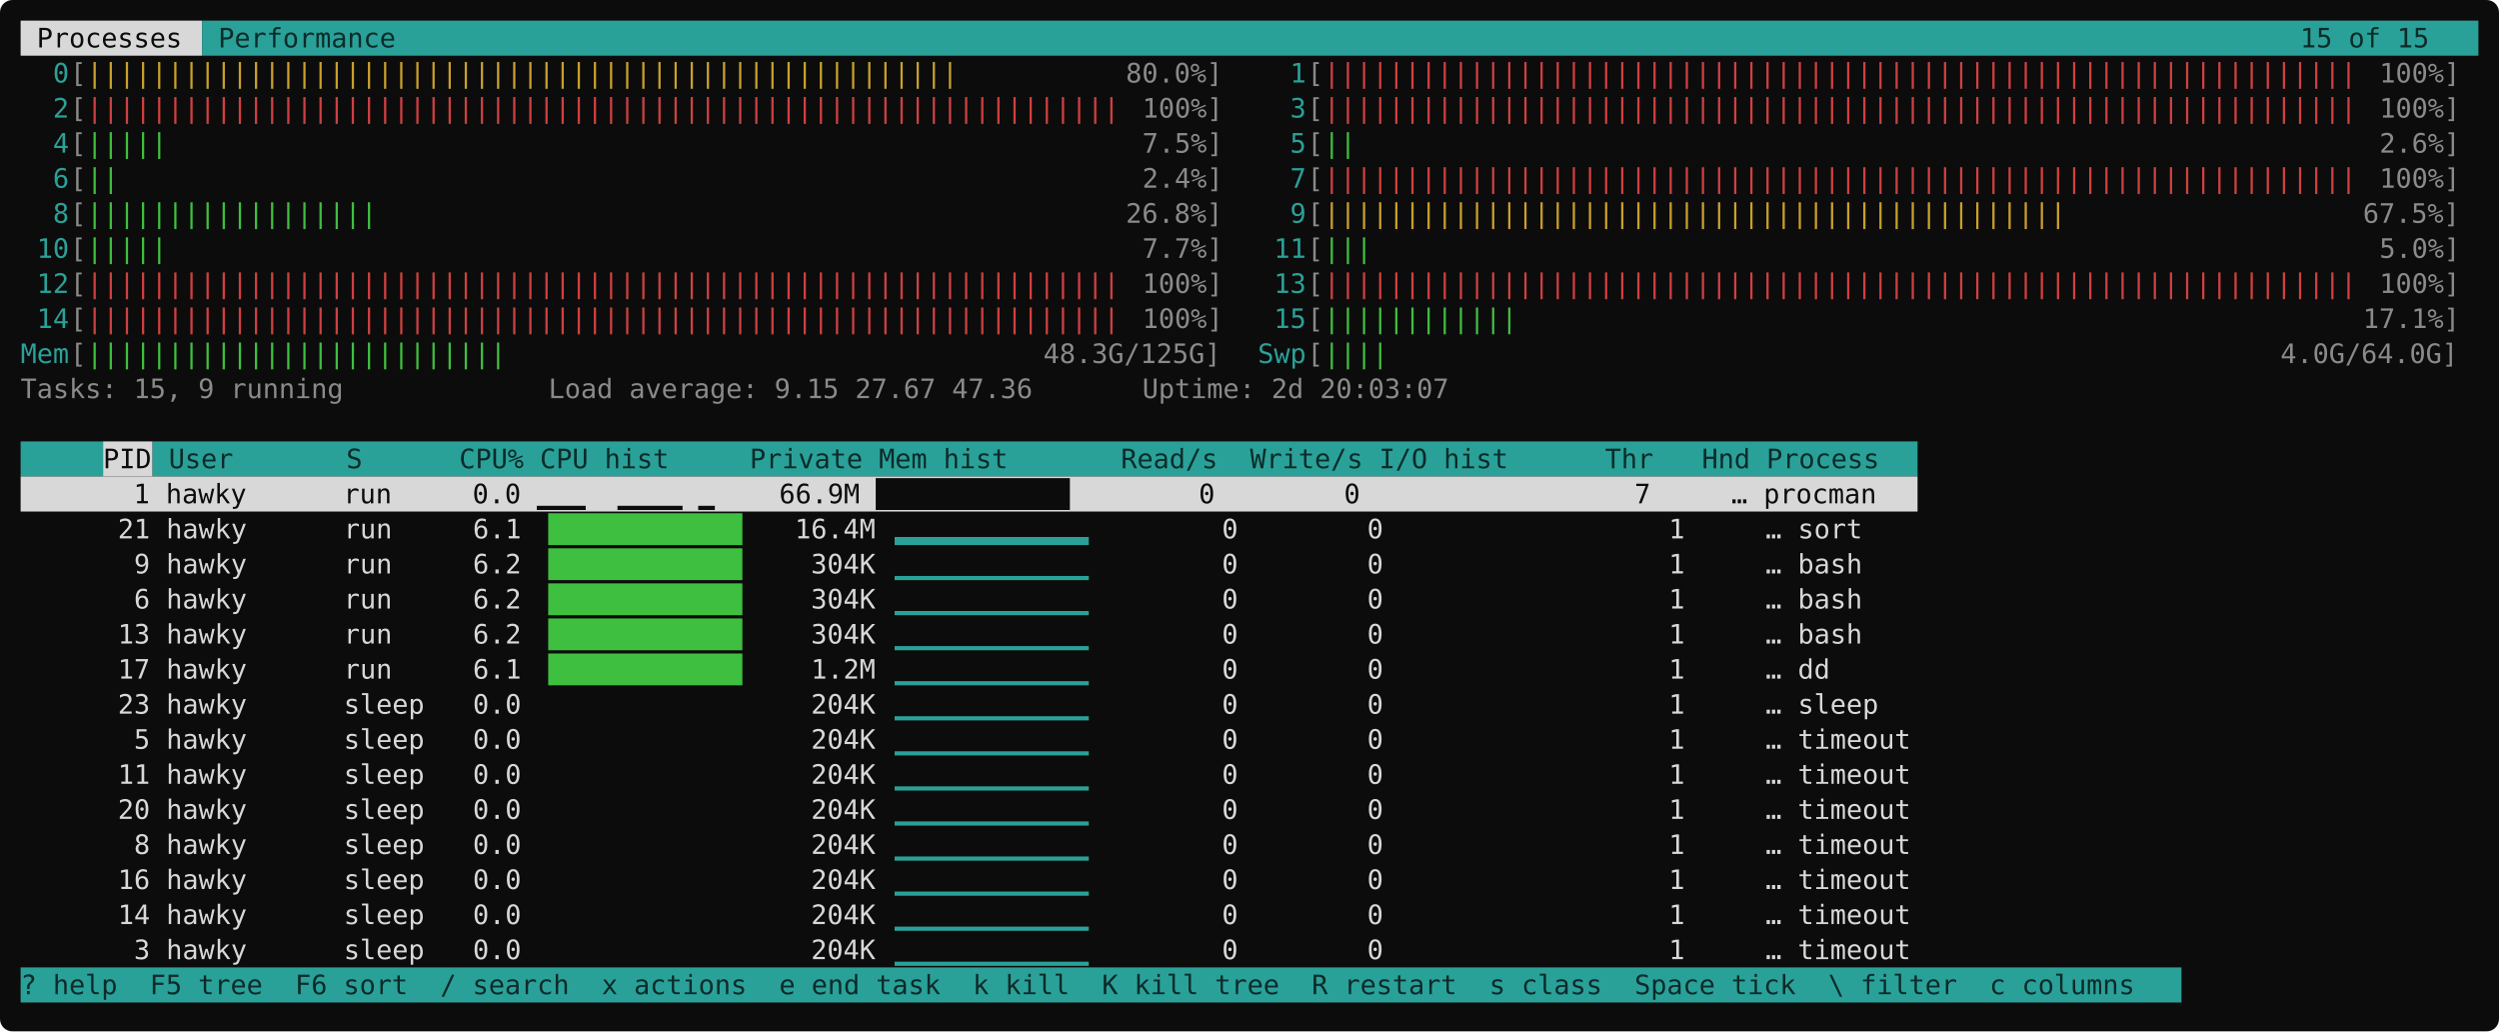
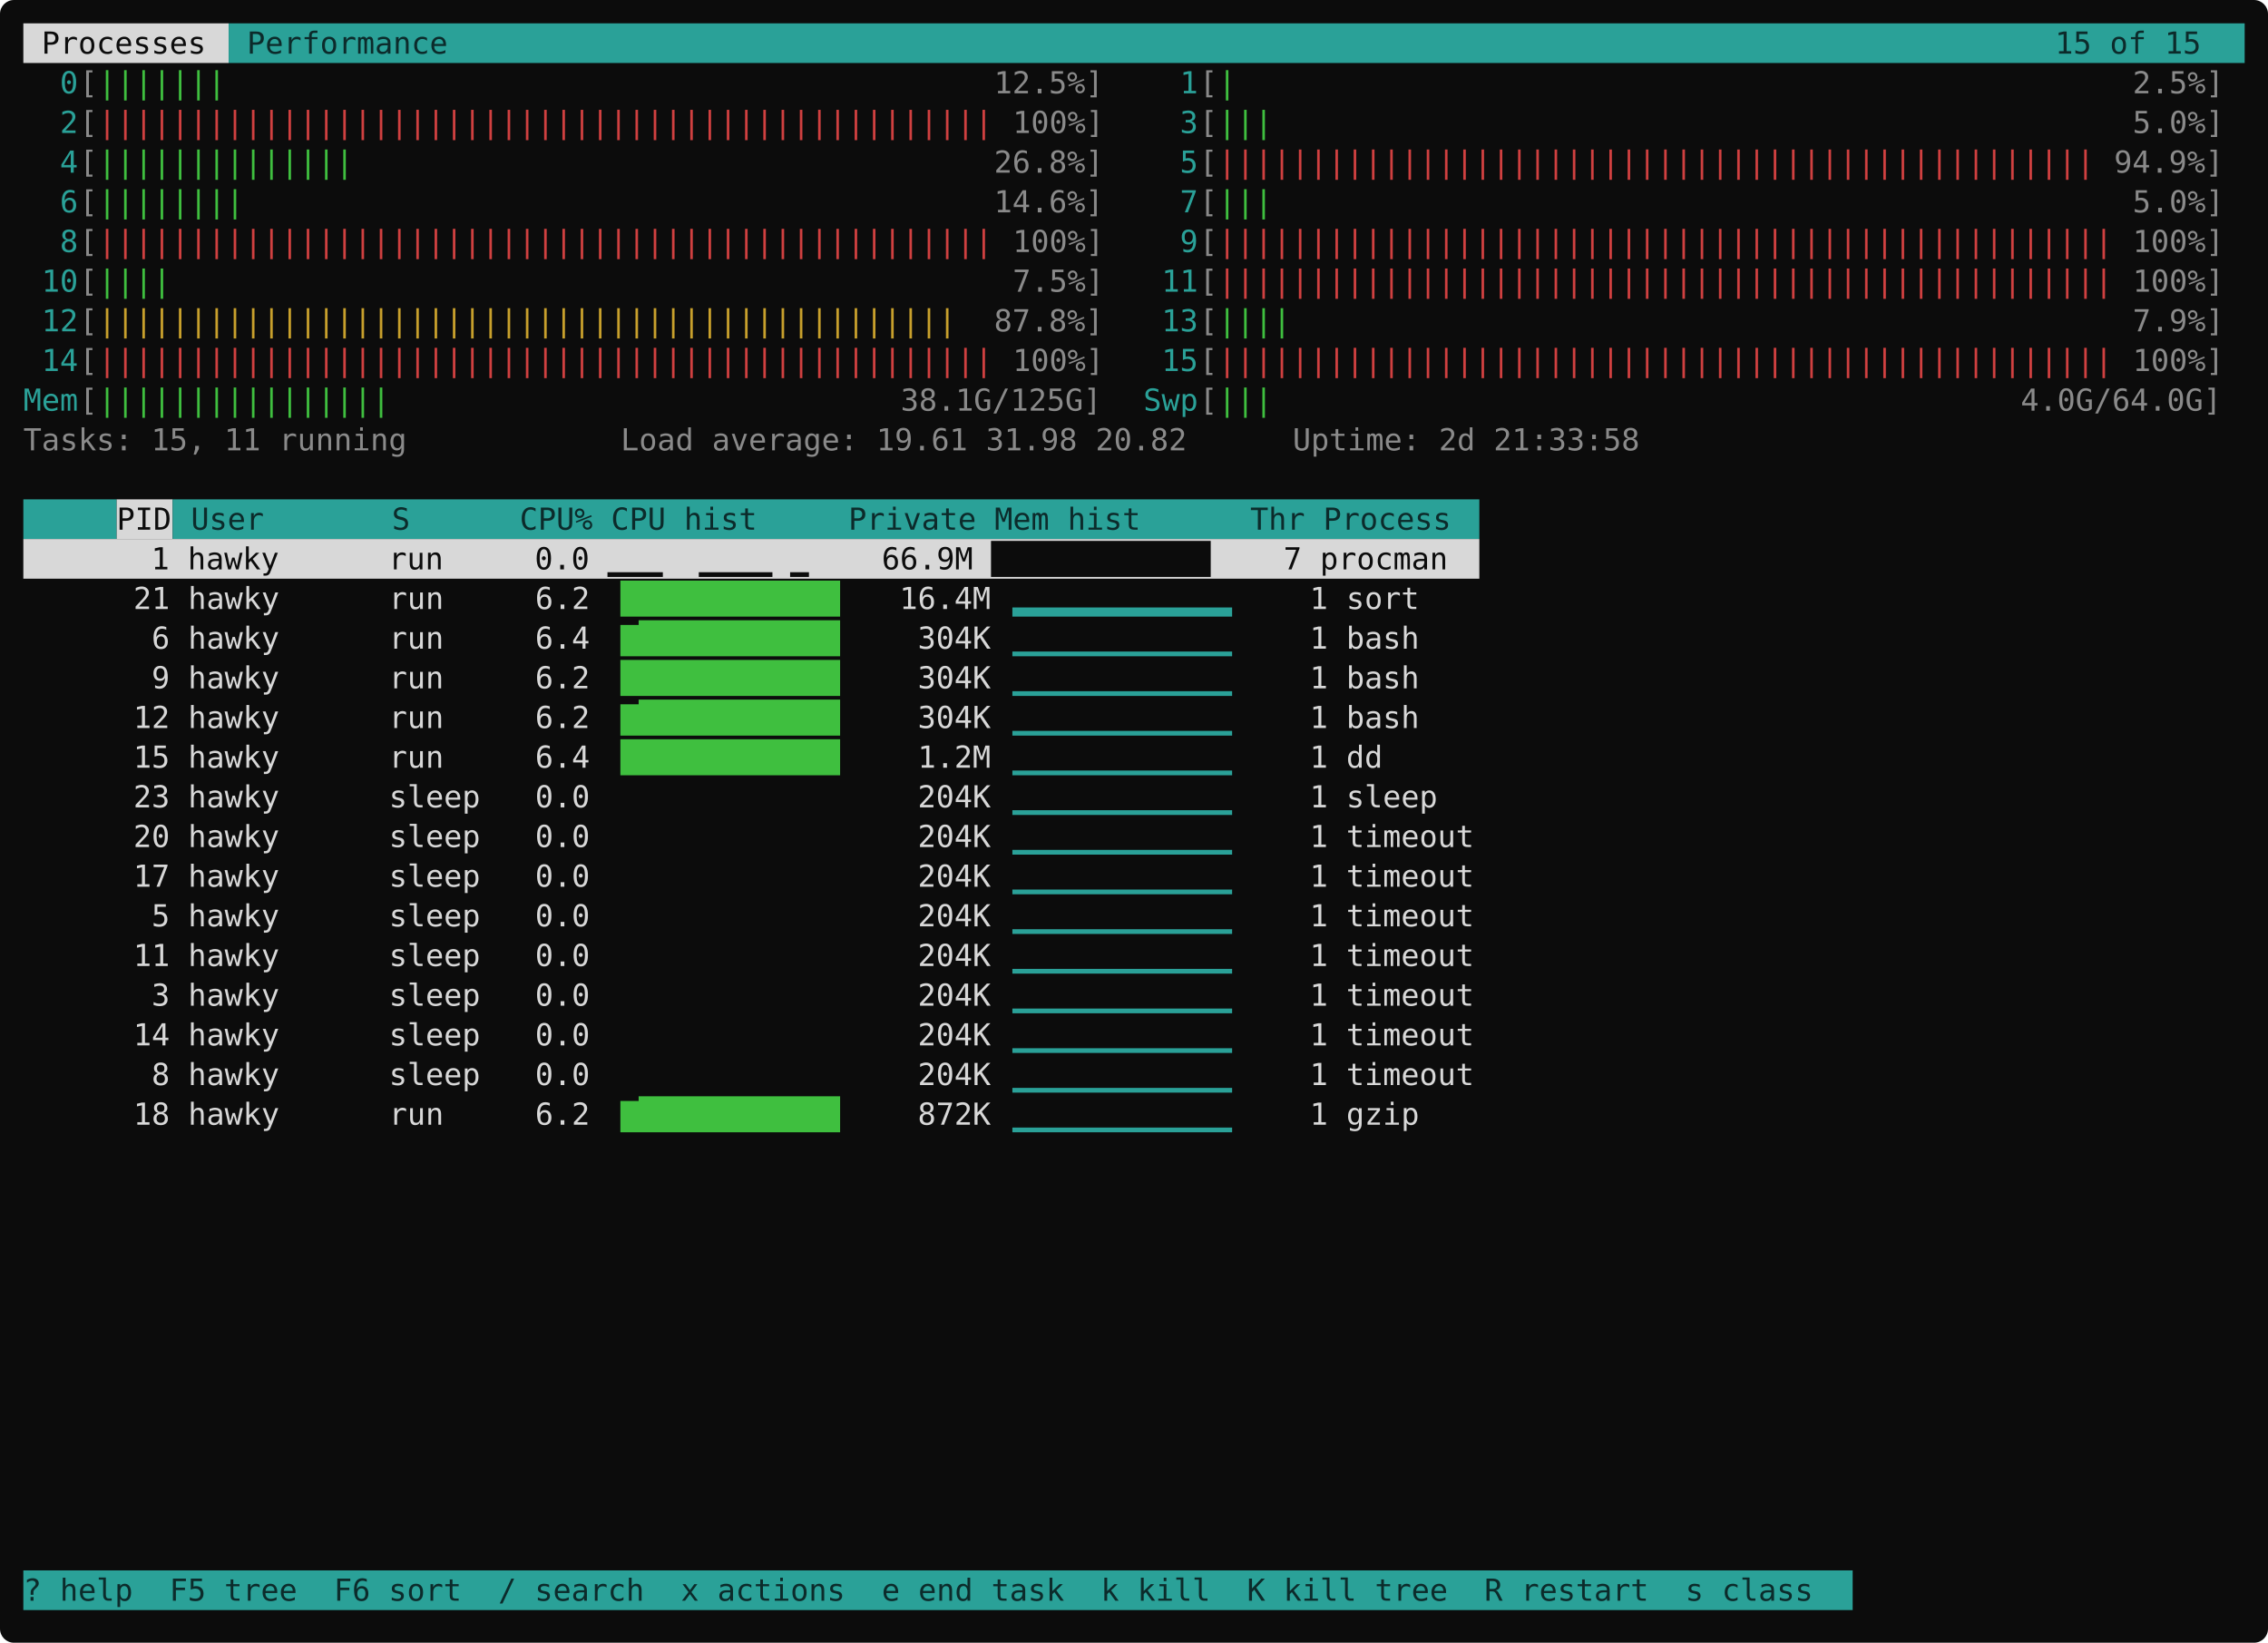
- <svg xmlns="http://www.w3.org/2000/svg" width="1212" height="500" viewBox="0 0 1212 500" role="img" aria-label="procman --tui">
-   <rect width="1212" height="500" rx="6" fill="#0c0c0c" />
+ <svg xmlns="http://www.w3.org/2000/svg" width="972" height="704" viewBox="0 0 972 704" role="img" aria-label="procman --tui">
+   <rect width="972" height="704" rx="6" fill="#0c0c0c" />
  <g font-family="ui-monospace,SFMono-Regular,Menlo,DejaVu Sans Mono,Consolas,monospace" font-size="13" xml:space="preserve">
    <rect x="10" y="10" width="88" height="17" fill="#d8d8d8" />
    <text x="10" y="23" fill="#0c0c0c"> Processes </text>
-     <rect x="98" y="10" width="1104" height="17" fill="#2aa198" />
-     <text x="98" y="23" fill="#0c2b2b"> Performance                                                                                                                      15 of 15</text>
+     <rect x="98" y="10" width="864" height="17" fill="#2aa198" />
+     <text x="98" y="23" fill="#0c2b2b"> Performance                                                                                        15 of 15</text>
    <text x="10" y="40" fill="#2aa198">  0</text>
    <text x="34" y="40" fill="#8a8a8a">[</text>
-     <text x="42" y="40" fill="#c8a02c">||||||||||||||||||||||||||||||||||||||||||||||||||||||</text>
-     <text x="474" y="40" fill="#d8d8d8">         </text>
-     <text x="546" y="40" fill="#8a8a8a">80.0%]</text>
-     <text x="594" y="40" fill="#d8d8d8">  </text>
-     <text x="610" y="40" fill="#2aa198">  1</text>
-     <text x="634" y="40" fill="#8a8a8a">[</text>
-     <text x="642" y="40" fill="#d04040">||||||||||||||||||||||||||||||||||||||||||||||||||||||||||||||||</text>
-     <text x="1154" y="40" fill="#8a8a8a">100%]</text>
+     <text x="42" y="40" fill="#3fbf3f">|||||||</text>
+     <text x="98" y="40" fill="#d8d8d8">                                         </text>
+     <text x="426" y="40" fill="#8a8a8a">12.5%]</text>
+     <text x="474" y="40" fill="#d8d8d8">  </text>
+     <text x="490" y="40" fill="#2aa198">  1</text>
+     <text x="514" y="40" fill="#8a8a8a">[</text>
+     <text x="522" y="40" fill="#3fbf3f">|</text>
+     <text x="530" y="40" fill="#d8d8d8">                                                </text>
+     <text x="914" y="40" fill="#8a8a8a">2.5%]</text>
    <text x="10" y="57" fill="#2aa198">  2</text>
    <text x="34" y="57" fill="#8a8a8a">[</text>
-     <text x="42" y="57" fill="#d04040">||||||||||||||||||||||||||||||||||||||||||||||||||||||||||||||||</text>
-     <text x="554" y="57" fill="#8a8a8a">100%]</text>
-     <text x="594" y="57" fill="#d8d8d8">  </text>
-     <text x="610" y="57" fill="#2aa198">  3</text>
-     <text x="634" y="57" fill="#8a8a8a">[</text>
-     <text x="642" y="57" fill="#d04040">||||||||||||||||||||||||||||||||||||||||||||||||||||||||||||||||</text>
-     <text x="1154" y="57" fill="#8a8a8a">100%]</text>
+     <text x="42" y="57" fill="#d04040">|||||||||||||||||||||||||||||||||||||||||||||||||</text>
+     <text x="434" y="57" fill="#8a8a8a">100%]</text>
+     <text x="474" y="57" fill="#d8d8d8">  </text>
+     <text x="490" y="57" fill="#2aa198">  3</text>
+     <text x="514" y="57" fill="#8a8a8a">[</text>
+     <text x="522" y="57" fill="#3fbf3f">|||</text>
+     <text x="546" y="57" fill="#d8d8d8">                                              </text>
+     <text x="914" y="57" fill="#8a8a8a">5.0%]</text>
    <text x="10" y="74" fill="#2aa198">  4</text>
    <text x="34" y="74" fill="#8a8a8a">[</text>
-     <text x="42" y="74" fill="#3fbf3f">|||||</text>
-     <text x="82" y="74" fill="#d8d8d8">                                                           </text>
-     <text x="554" y="74" fill="#8a8a8a">7.5%]</text>
-     <text x="594" y="74" fill="#d8d8d8">  </text>
-     <text x="610" y="74" fill="#2aa198">  5</text>
-     <text x="634" y="74" fill="#8a8a8a">[</text>
-     <text x="642" y="74" fill="#3fbf3f">||</text>
-     <text x="658" y="74" fill="#d8d8d8">                                                              </text>
-     <text x="1154" y="74" fill="#8a8a8a">2.6%]</text>
+     <text x="42" y="74" fill="#3fbf3f">||||||||||||||</text>
+     <text x="154" y="74" fill="#d8d8d8">                                  </text>
+     <text x="426" y="74" fill="#8a8a8a">26.8%]</text>
+     <text x="474" y="74" fill="#d8d8d8">  </text>
+     <text x="490" y="74" fill="#2aa198">  5</text>
+     <text x="514" y="74" fill="#8a8a8a">[</text>
+     <text x="522" y="74" fill="#d04040">||||||||||||||||||||||||||||||||||||||||||||||||</text>
+     <text x="906" y="74" fill="#8a8a8a">94.9%]</text>
    <text x="10" y="91" fill="#2aa198">  6</text>
    <text x="34" y="91" fill="#8a8a8a">[</text>
-     <text x="42" y="91" fill="#3fbf3f">||</text>
-     <text x="58" y="91" fill="#d8d8d8">                                                              </text>
-     <text x="554" y="91" fill="#8a8a8a">2.4%]</text>
-     <text x="594" y="91" fill="#d8d8d8">  </text>
-     <text x="610" y="91" fill="#2aa198">  7</text>
-     <text x="634" y="91" fill="#8a8a8a">[</text>
-     <text x="642" y="91" fill="#d04040">||||||||||||||||||||||||||||||||||||||||||||||||||||||||||||||||</text>
-     <text x="1154" y="91" fill="#8a8a8a">100%]</text>
+     <text x="42" y="91" fill="#3fbf3f">||||||||</text>
+     <text x="106" y="91" fill="#d8d8d8">                                        </text>
+     <text x="426" y="91" fill="#8a8a8a">14.6%]</text>
+     <text x="474" y="91" fill="#d8d8d8">  </text>
+     <text x="490" y="91" fill="#2aa198">  7</text>
+     <text x="514" y="91" fill="#8a8a8a">[</text>
+     <text x="522" y="91" fill="#3fbf3f">|||</text>
+     <text x="546" y="91" fill="#d8d8d8">                                              </text>
+     <text x="914" y="91" fill="#8a8a8a">5.0%]</text>
    <text x="10" y="108" fill="#2aa198">  8</text>
    <text x="34" y="108" fill="#8a8a8a">[</text>
-     <text x="42" y="108" fill="#3fbf3f">||||||||||||||||||</text>
-     <text x="186" y="108" fill="#d8d8d8">                                             </text>
-     <text x="546" y="108" fill="#8a8a8a">26.8%]</text>
-     <text x="594" y="108" fill="#d8d8d8">  </text>
-     <text x="610" y="108" fill="#2aa198">  9</text>
-     <text x="634" y="108" fill="#8a8a8a">[</text>
-     <text x="642" y="108" fill="#c8a02c">||||||||||||||||||||||||||||||||||||||||||||||</text>
-     <text x="1010" y="108" fill="#d8d8d8">                 </text>
-     <text x="1146" y="108" fill="#8a8a8a">67.5%]</text>
+     <text x="42" y="108" fill="#d04040">|||||||||||||||||||||||||||||||||||||||||||||||||</text>
+     <text x="434" y="108" fill="#8a8a8a">100%]</text>
+     <text x="474" y="108" fill="#d8d8d8">  </text>
+     <text x="490" y="108" fill="#2aa198">  9</text>
+     <text x="514" y="108" fill="#8a8a8a">[</text>
+     <text x="522" y="108" fill="#d04040">|||||||||||||||||||||||||||||||||||||||||||||||||</text>
+     <text x="914" y="108" fill="#8a8a8a">100%]</text>
    <text x="10" y="125" fill="#2aa198"> 10</text>
    <text x="34" y="125" fill="#8a8a8a">[</text>
-     <text x="42" y="125" fill="#3fbf3f">|||||</text>
-     <text x="82" y="125" fill="#d8d8d8">                                                           </text>
-     <text x="554" y="125" fill="#8a8a8a">7.7%]</text>
-     <text x="594" y="125" fill="#d8d8d8">  </text>
-     <text x="610" y="125" fill="#2aa198"> 11</text>
-     <text x="634" y="125" fill="#8a8a8a">[</text>
-     <text x="642" y="125" fill="#3fbf3f">|||</text>
-     <text x="666" y="125" fill="#d8d8d8">                                                             </text>
-     <text x="1154" y="125" fill="#8a8a8a">5.0%]</text>
+     <text x="42" y="125" fill="#3fbf3f">||||</text>
+     <text x="74" y="125" fill="#d8d8d8">                                             </text>
+     <text x="434" y="125" fill="#8a8a8a">7.5%]</text>
+     <text x="474" y="125" fill="#d8d8d8">  </text>
+     <text x="490" y="125" fill="#2aa198"> 11</text>
+     <text x="514" y="125" fill="#8a8a8a">[</text>
+     <text x="522" y="125" fill="#d04040">|||||||||||||||||||||||||||||||||||||||||||||||||</text>
+     <text x="914" y="125" fill="#8a8a8a">100%]</text>
    <text x="10" y="142" fill="#2aa198"> 12</text>
    <text x="34" y="142" fill="#8a8a8a">[</text>
-     <text x="42" y="142" fill="#d04040">||||||||||||||||||||||||||||||||||||||||||||||||||||||||||||||||</text>
-     <text x="554" y="142" fill="#8a8a8a">100%]</text>
-     <text x="594" y="142" fill="#d8d8d8">  </text>
-     <text x="610" y="142" fill="#2aa198"> 13</text>
-     <text x="634" y="142" fill="#8a8a8a">[</text>
-     <text x="642" y="142" fill="#d04040">||||||||||||||||||||||||||||||||||||||||||||||||||||||||||||||||</text>
-     <text x="1154" y="142" fill="#8a8a8a">100%]</text>
+     <text x="42" y="142" fill="#c8a02c">|||||||||||||||||||||||||||||||||||||||||||||||</text>
+     <text x="418" y="142" fill="#d8d8d8"> </text>
+     <text x="426" y="142" fill="#8a8a8a">87.8%]</text>
+     <text x="474" y="142" fill="#d8d8d8">  </text>
+     <text x="490" y="142" fill="#2aa198"> 13</text>
+     <text x="514" y="142" fill="#8a8a8a">[</text>
+     <text x="522" y="142" fill="#3fbf3f">||||</text>
+     <text x="554" y="142" fill="#d8d8d8">                                             </text>
+     <text x="914" y="142" fill="#8a8a8a">7.9%]</text>
    <text x="10" y="159" fill="#2aa198"> 14</text>
    <text x="34" y="159" fill="#8a8a8a">[</text>
-     <text x="42" y="159" fill="#d04040">||||||||||||||||||||||||||||||||||||||||||||||||||||||||||||||||</text>
-     <text x="554" y="159" fill="#8a8a8a">100%]</text>
-     <text x="594" y="159" fill="#d8d8d8">  </text>
-     <text x="610" y="159" fill="#2aa198"> 15</text>
-     <text x="634" y="159" fill="#8a8a8a">[</text>
-     <text x="642" y="159" fill="#3fbf3f">||||||||||||</text>
-     <text x="738" y="159" fill="#d8d8d8">                                                   </text>
-     <text x="1146" y="159" fill="#8a8a8a">17.1%]</text>
+     <text x="42" y="159" fill="#d04040">|||||||||||||||||||||||||||||||||||||||||||||||||</text>
+     <text x="434" y="159" fill="#8a8a8a">100%]</text>
+     <text x="474" y="159" fill="#d8d8d8">  </text>
+     <text x="490" y="159" fill="#2aa198"> 15</text>
+     <text x="514" y="159" fill="#8a8a8a">[</text>
+     <text x="522" y="159" fill="#d04040">|||||||||||||||||||||||||||||||||||||||||||||||||</text>
+     <text x="914" y="159" fill="#8a8a8a">100%]</text>
    <text x="10" y="176" fill="#2aa198">Mem</text>
    <text x="34" y="176" fill="#8a8a8a">[</text>
-     <text x="42" y="176" fill="#3fbf3f">||||||||||||||||||||||||||</text>
-     <text x="250" y="176" fill="#d8d8d8">                                </text>
-     <text x="506" y="176" fill="#8a8a8a">48.3G/125G]</text>
-     <text x="594" y="176" fill="#d8d8d8">  </text>
-     <text x="610" y="176" fill="#2aa198">Swp</text>
-     <text x="634" y="176" fill="#8a8a8a">[</text>
-     <text x="642" y="176" fill="#3fbf3f">||||</text>
-     <text x="674" y="176" fill="#d8d8d8">                                                      </text>
-     <text x="1106" y="176" fill="#8a8a8a">4.0G/64.0G]</text>
-     <text x="10" y="193" fill="#8a8a8a">Tasks: 15, 9 running</text>
-     <text x="170" y="193" fill="#d8d8d8">            </text>
-     <text x="266" y="193" fill="#8a8a8a">Load average: 9.15 27.67 47.36</text>
-     <text x="506" y="193" fill="#d8d8d8">      </text>
-     <text x="554" y="193" fill="#8a8a8a">Uptime: 2d 20:03:07</text>
+     <text x="42" y="176" fill="#3fbf3f">||||||||||||||||</text>
+     <text x="170" y="176" fill="#d8d8d8">                           </text>
+     <text x="386" y="176" fill="#8a8a8a">38.1G/125G]</text>
+     <text x="474" y="176" fill="#d8d8d8">  </text>
+     <text x="490" y="176" fill="#2aa198">Swp</text>
+     <text x="514" y="176" fill="#8a8a8a">[</text>
+     <text x="522" y="176" fill="#3fbf3f">|||</text>
+     <text x="546" y="176" fill="#d8d8d8">                                        </text>
+     <text x="866" y="176" fill="#8a8a8a">4.0G/64.0G]</text>
+     <text x="10" y="193" fill="#8a8a8a">Tasks: 15, 11 running</text>
+     <text x="178" y="193" fill="#d8d8d8">           </text>
+     <text x="266" y="193" fill="#8a8a8a">Load average: 19.61 31.98 20.82</text>
+     <text x="514" y="193" fill="#d8d8d8">     </text>
+     <text x="554" y="193" fill="#8a8a8a">Uptime: 2d 21:33:58</text>
    <rect x="10" y="214" width="40" height="17" fill="#2aa198" />
    <text x="10" y="227" fill="#0c2b2b">     </text>
    <rect x="50" y="214" width="24" height="17" fill="#d8d8d8" />
    <text x="50" y="227" fill="#0c0c0c">PID</text>
-     <rect x="74" y="214" width="856" height="17" fill="#2aa198" />
-     <text x="74" y="227" fill="#0c2b2b"> User       S      CPU% CPU hist     Private Mem hist       Read/s  Write/s I/O hist      Thr   Hnd Process</text>
-     <rect x="10" y="231" width="920" height="17" fill="#d8d8d8" />
-     <text x="10" y="244" fill="#0c0c0c">       1 hawky      run     0.0 ▁▁▁  ▁▁▁▁ ▁    66.9M ████████████        0        0                 7     … procman</text>
+     <rect x="74" y="214" width="560" height="17" fill="#2aa198" />
+     <text x="74" y="227" fill="#0c2b2b"> User       S      CPU% CPU hist     Private Mem hist      Thr Process</text>
+     <rect x="10" y="231" width="624" height="17" fill="#d8d8d8" />
+     <text x="10" y="244" fill="#0c0c0c">       1 hawky      run     0.0 ▁▁▁  ▁▁▁▁ ▁    66.9M ████████████    7 procman</text>
    <text x="10" y="261" fill="#eba03c"> </text>
-     <text x="18" y="261" fill="#d8d8d8">     21 hawky      run     6.1 </text>
+     <text x="18" y="261" fill="#d8d8d8">     21 hawky      run     6.2 </text>
    <text x="266" y="261" fill="#3fbf3f">████████████</text>
    <text x="362" y="261" fill="#d8d8d8">   16.4M </text>
    <text x="434" y="261" fill="#2aa198">▂▂▂▂▂▂▂▂▂▂▂▂</text>
-     <text x="530" y="261" fill="#d8d8d8">        0        0 </text>
-     <text x="682" y="261" fill="#c8a02c">            </text>
-     <text x="778" y="261" fill="#d8d8d8">    1     … sort</text>
+     <text x="530" y="261" fill="#d8d8d8">    1 sort</text>
    <text x="10" y="278" fill="#eba03c"> </text>
-     <text x="18" y="278" fill="#d8d8d8">      9 hawky      run     6.2 </text>
-     <text x="266" y="278" fill="#3fbf3f">████████████</text>
+     <text x="18" y="278" fill="#d8d8d8">      6 hawky      run     6.4 </text>
+     <text x="266" y="278" fill="#3fbf3f">▇███████████</text>
    <text x="362" y="278" fill="#d8d8d8">    304K </text>
    <text x="434" y="278" fill="#2aa198">▁▁▁▁▁▁▁▁▁▁▁▁</text>
-     <text x="530" y="278" fill="#d8d8d8">        0        0 </text>
-     <text x="682" y="278" fill="#c8a02c">            </text>
-     <text x="778" y="278" fill="#d8d8d8">    1     … bash</text>
+     <text x="530" y="278" fill="#d8d8d8">    1 bash</text>
    <text x="10" y="295" fill="#eba03c"> </text>
-     <text x="18" y="295" fill="#d8d8d8">      6 hawky      run     6.2 </text>
+     <text x="18" y="295" fill="#d8d8d8">      9 hawky      run     6.2 </text>
    <text x="266" y="295" fill="#3fbf3f">████████████</text>
    <text x="362" y="295" fill="#d8d8d8">    304K </text>
    <text x="434" y="295" fill="#2aa198">▁▁▁▁▁▁▁▁▁▁▁▁</text>
-     <text x="530" y="295" fill="#d8d8d8">        0        0 </text>
-     <text x="682" y="295" fill="#c8a02c">            </text>
-     <text x="778" y="295" fill="#d8d8d8">    1     … bash</text>
+     <text x="530" y="295" fill="#d8d8d8">    1 bash</text>
    <text x="10" y="312" fill="#eba03c"> </text>
-     <text x="18" y="312" fill="#d8d8d8">     13 hawky      run     6.2 </text>
-     <text x="266" y="312" fill="#3fbf3f">████████████</text>
+     <text x="18" y="312" fill="#d8d8d8">     12 hawky      run     6.2 </text>
+     <text x="266" y="312" fill="#3fbf3f">▇███████████</text>
    <text x="362" y="312" fill="#d8d8d8">    304K </text>
    <text x="434" y="312" fill="#2aa198">▁▁▁▁▁▁▁▁▁▁▁▁</text>
-     <text x="530" y="312" fill="#d8d8d8">        0        0 </text>
-     <text x="682" y="312" fill="#c8a02c">            </text>
-     <text x="778" y="312" fill="#d8d8d8">    1     … bash</text>
+     <text x="530" y="312" fill="#d8d8d8">    1 bash</text>
    <text x="10" y="329" fill="#eba03c"> </text>
-     <text x="18" y="329" fill="#d8d8d8">     17 hawky      run     6.1 </text>
+     <text x="18" y="329" fill="#d8d8d8">     15 hawky      run     6.4 </text>
    <text x="266" y="329" fill="#3fbf3f">████████████</text>
    <text x="362" y="329" fill="#d8d8d8">    1.2M </text>
    <text x="434" y="329" fill="#2aa198">▁▁▁▁▁▁▁▁▁▁▁▁</text>
-     <text x="530" y="329" fill="#d8d8d8">        0        0 </text>
-     <text x="682" y="329" fill="#c8a02c">            </text>
-     <text x="778" y="329" fill="#d8d8d8">    1     … dd</text>
+     <text x="530" y="329" fill="#d8d8d8">    1 dd</text>
    <text x="10" y="346" fill="#eba03c"> </text>
    <text x="18" y="346" fill="#d8d8d8">     23 hawky      sleep   0.0 </text>
    <text x="266" y="346" fill="#3fbf3f">            </text>
    <text x="362" y="346" fill="#d8d8d8">    204K </text>
    <text x="434" y="346" fill="#2aa198">▁▁▁▁▁▁▁▁▁▁▁▁</text>
-     <text x="530" y="346" fill="#d8d8d8">        0        0 </text>
-     <text x="682" y="346" fill="#c8a02c">            </text>
-     <text x="778" y="346" fill="#d8d8d8">    1     … sleep</text>
+     <text x="530" y="346" fill="#d8d8d8">    1 sleep</text>
    <text x="10" y="363" fill="#eba03c"> </text>
-     <text x="18" y="363" fill="#d8d8d8">      5 hawky      sleep   0.0 </text>
+     <text x="18" y="363" fill="#d8d8d8">     20 hawky      sleep   0.0 </text>
    <text x="266" y="363" fill="#3fbf3f">            </text>
    <text x="362" y="363" fill="#d8d8d8">    204K </text>
    <text x="434" y="363" fill="#2aa198">▁▁▁▁▁▁▁▁▁▁▁▁</text>
-     <text x="530" y="363" fill="#d8d8d8">        0        0 </text>
-     <text x="682" y="363" fill="#c8a02c">            </text>
-     <text x="778" y="363" fill="#d8d8d8">    1     … timeout</text>
+     <text x="530" y="363" fill="#d8d8d8">    1 timeout</text>
    <text x="10" y="380" fill="#eba03c"> </text>
-     <text x="18" y="380" fill="#d8d8d8">     11 hawky      sleep   0.0 </text>
+     <text x="18" y="380" fill="#d8d8d8">     17 hawky      sleep   0.0 </text>
    <text x="266" y="380" fill="#3fbf3f">            </text>
    <text x="362" y="380" fill="#d8d8d8">    204K </text>
    <text x="434" y="380" fill="#2aa198">▁▁▁▁▁▁▁▁▁▁▁▁</text>
-     <text x="530" y="380" fill="#d8d8d8">        0        0 </text>
-     <text x="682" y="380" fill="#c8a02c">            </text>
-     <text x="778" y="380" fill="#d8d8d8">    1     … timeout</text>
+     <text x="530" y="380" fill="#d8d8d8">    1 timeout</text>
    <text x="10" y="397" fill="#eba03c"> </text>
-     <text x="18" y="397" fill="#d8d8d8">     20 hawky      sleep   0.0 </text>
+     <text x="18" y="397" fill="#d8d8d8">      5 hawky      sleep   0.0 </text>
    <text x="266" y="397" fill="#3fbf3f">            </text>
    <text x="362" y="397" fill="#d8d8d8">    204K </text>
    <text x="434" y="397" fill="#2aa198">▁▁▁▁▁▁▁▁▁▁▁▁</text>
-     <text x="530" y="397" fill="#d8d8d8">        0        0 </text>
-     <text x="682" y="397" fill="#c8a02c">            </text>
-     <text x="778" y="397" fill="#d8d8d8">    1     … timeout</text>
+     <text x="530" y="397" fill="#d8d8d8">    1 timeout</text>
    <text x="10" y="414" fill="#eba03c"> </text>
-     <text x="18" y="414" fill="#d8d8d8">      8 hawky      sleep   0.0 </text>
+     <text x="18" y="414" fill="#d8d8d8">     11 hawky      sleep   0.0 </text>
    <text x="266" y="414" fill="#3fbf3f">            </text>
    <text x="362" y="414" fill="#d8d8d8">    204K </text>
    <text x="434" y="414" fill="#2aa198">▁▁▁▁▁▁▁▁▁▁▁▁</text>
-     <text x="530" y="414" fill="#d8d8d8">        0        0 </text>
-     <text x="682" y="414" fill="#c8a02c">            </text>
-     <text x="778" y="414" fill="#d8d8d8">    1     … timeout</text>
+     <text x="530" y="414" fill="#d8d8d8">    1 timeout</text>
    <text x="10" y="431" fill="#eba03c"> </text>
-     <text x="18" y="431" fill="#d8d8d8">     16 hawky      sleep   0.0 </text>
+     <text x="18" y="431" fill="#d8d8d8">      3 hawky      sleep   0.0 </text>
    <text x="266" y="431" fill="#3fbf3f">            </text>
    <text x="362" y="431" fill="#d8d8d8">    204K </text>
    <text x="434" y="431" fill="#2aa198">▁▁▁▁▁▁▁▁▁▁▁▁</text>
-     <text x="530" y="431" fill="#d8d8d8">        0        0 </text>
-     <text x="682" y="431" fill="#c8a02c">            </text>
-     <text x="778" y="431" fill="#d8d8d8">    1     … timeout</text>
+     <text x="530" y="431" fill="#d8d8d8">    1 timeout</text>
    <text x="10" y="448" fill="#eba03c"> </text>
    <text x="18" y="448" fill="#d8d8d8">     14 hawky      sleep   0.0 </text>
    <text x="266" y="448" fill="#3fbf3f">            </text>
    <text x="362" y="448" fill="#d8d8d8">    204K </text>
    <text x="434" y="448" fill="#2aa198">▁▁▁▁▁▁▁▁▁▁▁▁</text>
-     <text x="530" y="448" fill="#d8d8d8">        0        0 </text>
-     <text x="682" y="448" fill="#c8a02c">            </text>
-     <text x="778" y="448" fill="#d8d8d8">    1     … timeout</text>
+     <text x="530" y="448" fill="#d8d8d8">    1 timeout</text>
    <text x="10" y="465" fill="#eba03c"> </text>
-     <text x="18" y="465" fill="#d8d8d8">      3 hawky      sleep   0.0 </text>
+     <text x="18" y="465" fill="#d8d8d8">      8 hawky      sleep   0.0 </text>
    <text x="266" y="465" fill="#3fbf3f">            </text>
    <text x="362" y="465" fill="#d8d8d8">    204K </text>
    <text x="434" y="465" fill="#2aa198">▁▁▁▁▁▁▁▁▁▁▁▁</text>
-     <text x="530" y="465" fill="#d8d8d8">        0        0 </text>
-     <text x="682" y="465" fill="#c8a02c">            </text>
-     <text x="778" y="465" fill="#d8d8d8">    1     … timeout</text>
-     <rect x="10" y="469" width="1048" height="17" fill="#2aa198" />
-     <text x="10" y="482" fill="#0c2b2b">? help  F5 tree  F6 sort  / search  x actions  e end task  k kill  K kill tree  R restart  s class  Space tick  \ filter  c columns</text>
+     <text x="530" y="465" fill="#d8d8d8">    1 timeout</text>
+     <text x="10" y="482" fill="#eba03c"> </text>
+     <text x="18" y="482" fill="#d8d8d8">     18 hawky      run     6.2 </text>
+     <text x="266" y="482" fill="#3fbf3f">▇███████████</text>
+     <text x="362" y="482" fill="#d8d8d8">    872K </text>
+     <text x="434" y="482" fill="#2aa198">▁▁▁▁▁▁▁▁▁▁▁▁</text>
+     <text x="530" y="482" fill="#d8d8d8">    1 gzip</text>
+     <rect x="10" y="673" width="784" height="17" fill="#2aa198" />
+     <text x="10" y="686" fill="#0c2b2b">? help  F5 tree  F6 sort  / search  x actions  e end task  k kill  K kill tree  R restart  s class</text>
  </g>
</svg>
